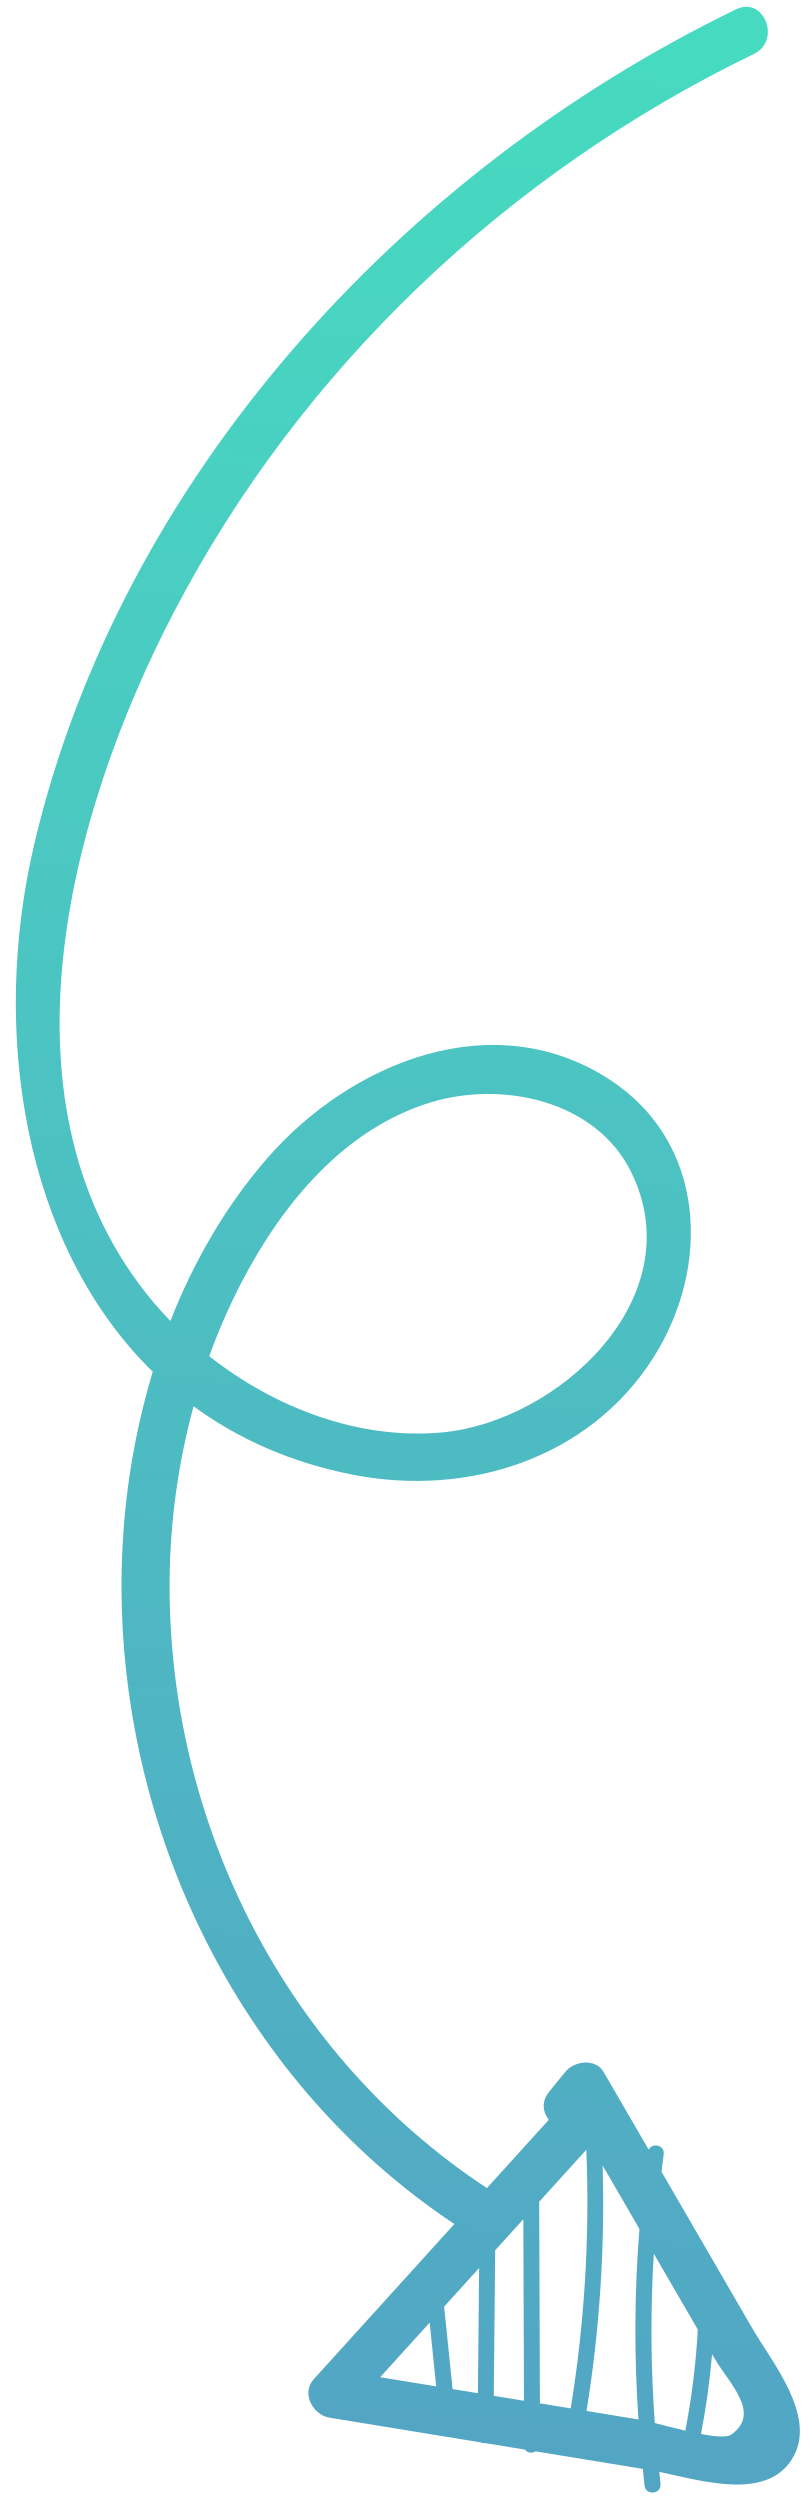
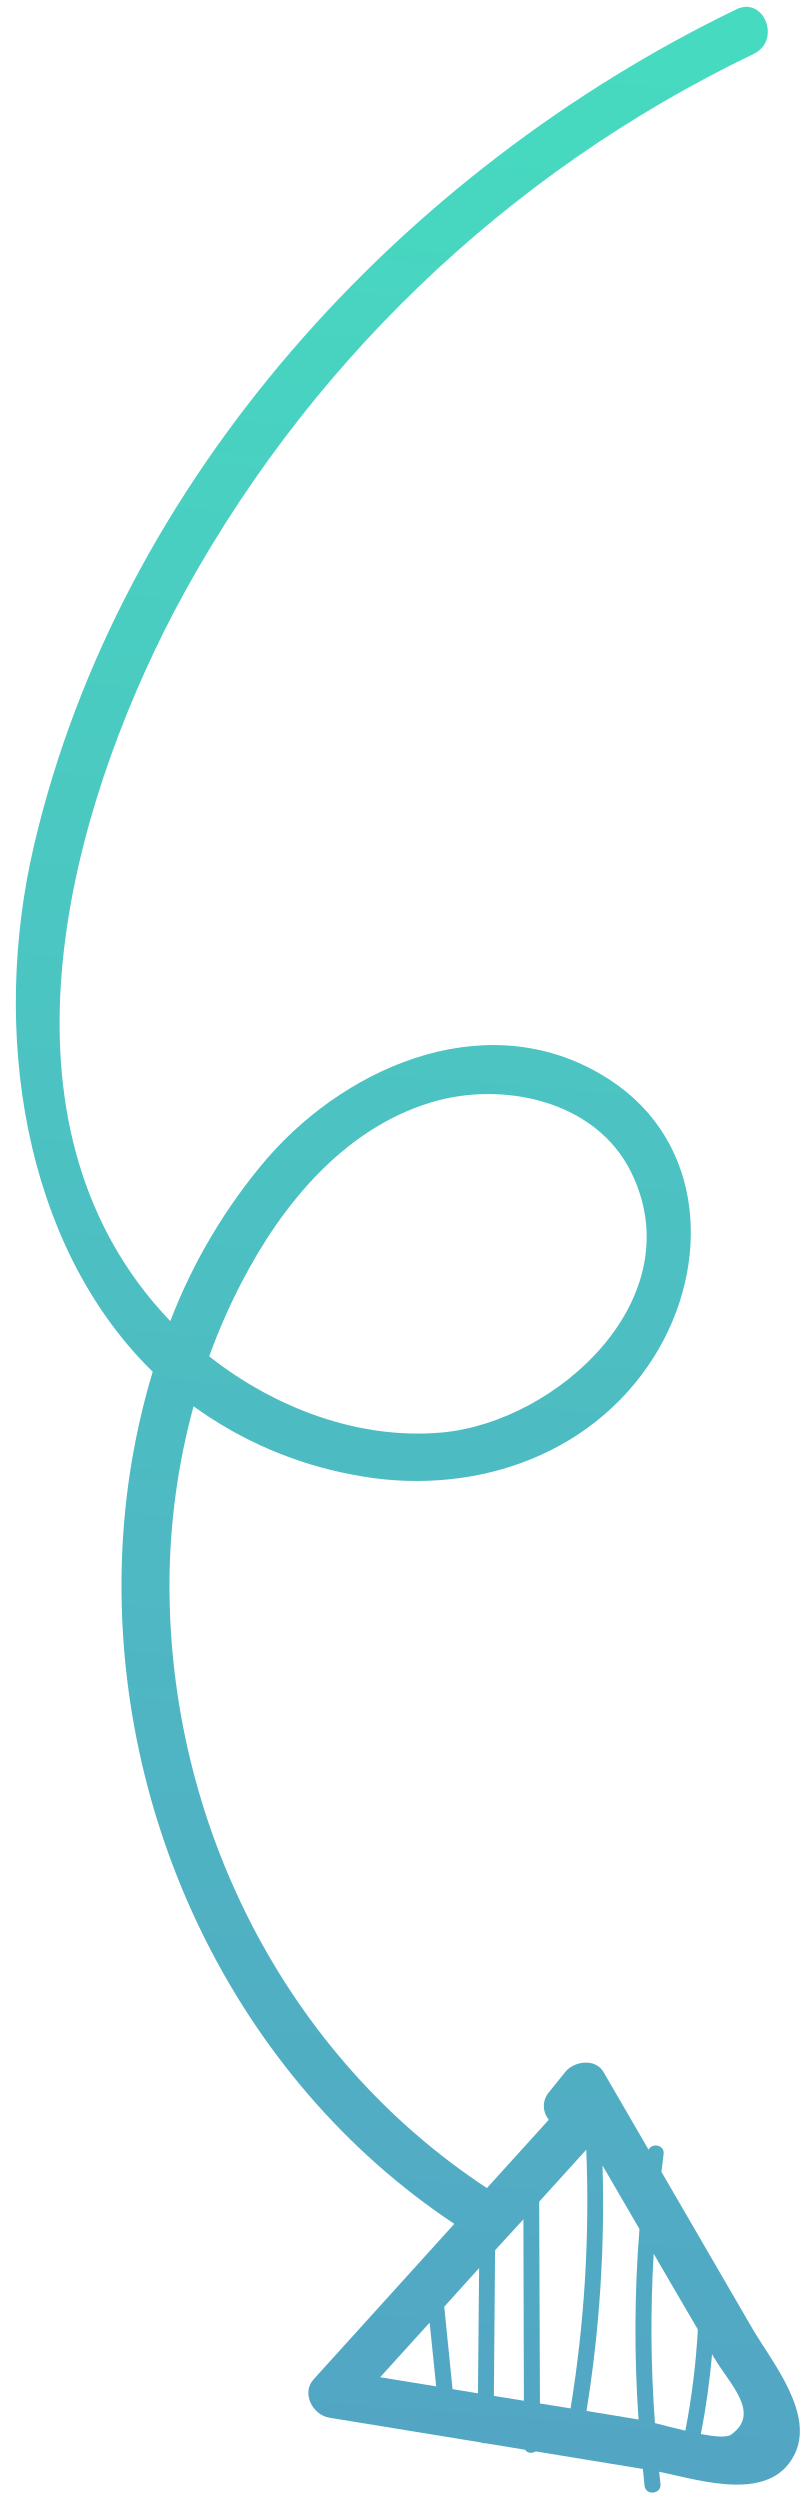
- <svg xmlns="http://www.w3.org/2000/svg" width="37" height="114" viewBox="0 0 37 114">
+ <svg xmlns="http://www.w3.org/2000/svg" width="37" height="114">
  <defs>
-     <linearGradient id="a" x1="0%" y1="100%" y2="18.719%">
+     <linearGradient id="a" x1="0%" y1="100%" y2="18.72%">
      <stop offset="0%" stop-color="#46DCC0" />
      <stop offset="100%" stop-color="#52A6C4" />
    </linearGradient>
  </defs>
-   <path fill="url(#a)" fill-rule="evenodd" d="M233.517 1593.406l-.187.023a34.537 34.537 0 0 0 2.603-2.595c.477.435.844.838.851 1.085.05 1.708-1.934 1.319-3.267 1.487zm-5.444.658a57.677 57.677 0 0 1 6.193-4.61c.324.26.727.579 1.116.903a34.184 34.184 0 0 1-3.342 3.228l-2.555.309-1.412.17zm-4.62.559a59.364 59.364 0 0 0 8.5-7.324l1.734 1.658a58.388 58.388 0 0 0-6.912 5.264l-3.323.402zm-.42-3.306l7.363-5.507 1.028.984a58.463 58.463 0 0 1-8.99 7.665l.6-3.142zm.561-2.935l5.261-4.045 1.009.964-6.628 4.957c.12-.625.24-1.25.358-1.876zm.652-3.406c1.077-.651 2.155-1.304 3.234-1.955l.845.809-4.526 3.48.447-2.334zm.815-4.267l1.87 1.789-2.5 1.512.63-3.301zm-32.724 28.157c2.813 4.517 2 12.863-4.277 14.057-3.595.684-6.87-2.198-8.034-5.374-1.428-3.902-.376-8.217 1.36-11.848a28.055 28.055 0 0 1 1.8-3.196c3.683.969 7.148 3.144 9.15 6.361zm43.83-20.59c.157-.094.311-.191.47-.283.406-.236.04-.868-.369-.632-.223.13-.44.267-.661.398l-3.577-3.42c-.023-.19-.17-.355-.352-.336l-1.326-1.268a.36.36 0 0 0-.148-.142l-5.064-4.842c-.555-.53-1.67-.36-1.83.484l-1.793 9.381c-11.305-3.977-24.19-1.316-33.438 6.226a33.663 33.663 0 0 0-5.877 6.178c-8.21-1.24-16.892 3.472-22.443 10.137-11 13.203-14.439 31.901-11.163 48.501.272 1.384 2.385.798 2.112-.583-2.417-12.25-.976-25.125 4.405-36.425 4.477-9.401 12.992-20.295 24.573-19.698.382.02.766.057 1.15.104-1.53 2.494-2.681 5.201-3.274 8.032-1.183 5.647.59 12.419 6.526 14.585 4.919 1.795 9.584-1.397 11.33-6.009 1.938-5.121-.006-10.618-3.967-14.176-2.156-1.936-4.478-3.208-6.87-3.929a31.152 31.152 0 0 1 5.708-5.67c8.727-6.67 20.444-8.809 30.813-5.101l-.79 4.128c-.44-.01-.872.22-1.01.778l-.282 1.142c-.153.619.32 1.478 1.057 1.388l4.064-.49c-.168.325.278.722.58.42.19-.19.387-.373.579-.56l8.217-.993c1.708-.207 4.834-.054 5.746-1.954 1.042-2.172-1.578-4.041-3.096-5.37z" transform="scale(1 -1) rotate(-53 -1572.718 944.47)" />
+   <path fill="url(#a)" fill-rule="evenodd" d="m233.52 1593.4-.19.03a34.54 34.54 0 0 0 2.6-2.6c.48.44.85.84.85 1.09.05 1.7-1.93 1.32-3.26 1.49zm-5.45.66a57.68 57.68 0 0 1 6.2-4.6c.32.25.72.57 1.11.9a34.18 34.18 0 0 1-3.34 3.23l-2.55.3-1.42.17zm-4.62.56a59.36 59.36 0 0 0 8.5-7.32l1.74 1.66a58.39 58.39 0 0 0-6.91 5.26l-3.33.4zm-.42-3.3 7.37-5.51 1.02.98a58.46 58.46 0 0 1-8.99 7.67l.6-3.14zm.56-2.94 5.27-4.04 1 .96-6.62 4.96.35-1.88zm.66-3.4 3.23-1.96.85.81-4.53 3.48.45-2.33zm.81-4.27 1.87 1.79-2.5 1.51.63-3.3zm-32.72 28.16c2.81 4.51 2 12.86-4.28 14.05-3.6.69-6.87-2.2-8.03-5.37-1.43-3.9-.38-8.22 1.36-11.85a28.05 28.05 0 0 1 1.8-3.2c3.68.97 7.14 3.15 9.15 6.37zm43.83-20.6.47-.28c.4-.23.04-.87-.37-.63l-.66.4-3.58-3.42c-.02-.2-.17-.36-.35-.34l-1.33-1.27a.36.36 0 0 0-.15-.14l-5.06-4.84c-.55-.53-1.67-.36-1.83.48l-1.8 9.39c-11.3-3.98-24.18-1.32-33.43 6.22a33.66 33.66 0 0 0-5.88 6.18c-8.2-1.24-16.89 3.47-22.44 10.14-11 13.2-14.44 31.9-11.16 48.5.27 1.38 2.38.8 2.1-.59a58.6 58.6 0 0 1 4.41-36.42c4.48-9.4 13-20.3 24.58-19.7.38.02.76.06 1.15.1a25.4 25.4 0 0 0-3.28 8.04c-1.18 5.64.6 12.42 6.53 14.58 4.92 1.8 9.58-1.4 11.33-6 1.94-5.13 0-10.62-3.97-14.18a18.01 18.01 0 0 0-6.87-3.93 31.15 31.15 0 0 1 5.7-5.67c8.74-6.67 20.45-8.81 30.82-5.1l-.79 4.13a.97.97 0 0 0-1 .77l-.29 1.15c-.15.61.32 1.47 1.06 1.38l4.06-.49c-.17.33.28.73.58.42l.58-.56 8.22-.99c1.7-.2 4.83-.05 5.74-1.95 1.05-2.18-1.57-4.04-3.1-5.37z" transform="scale(1 -1) rotate(-53 -1572.72 944.47)" />
</svg>
